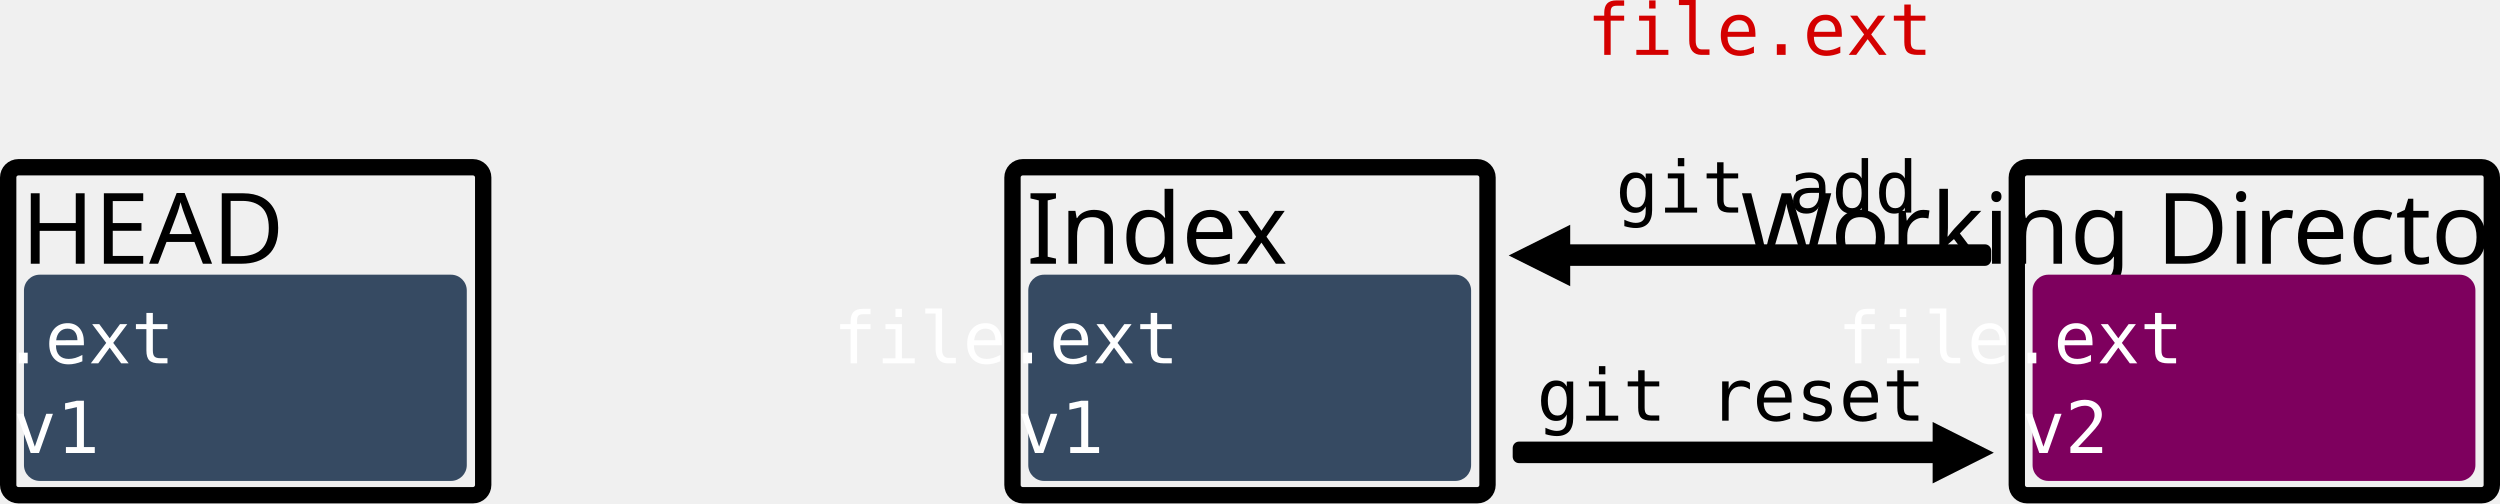
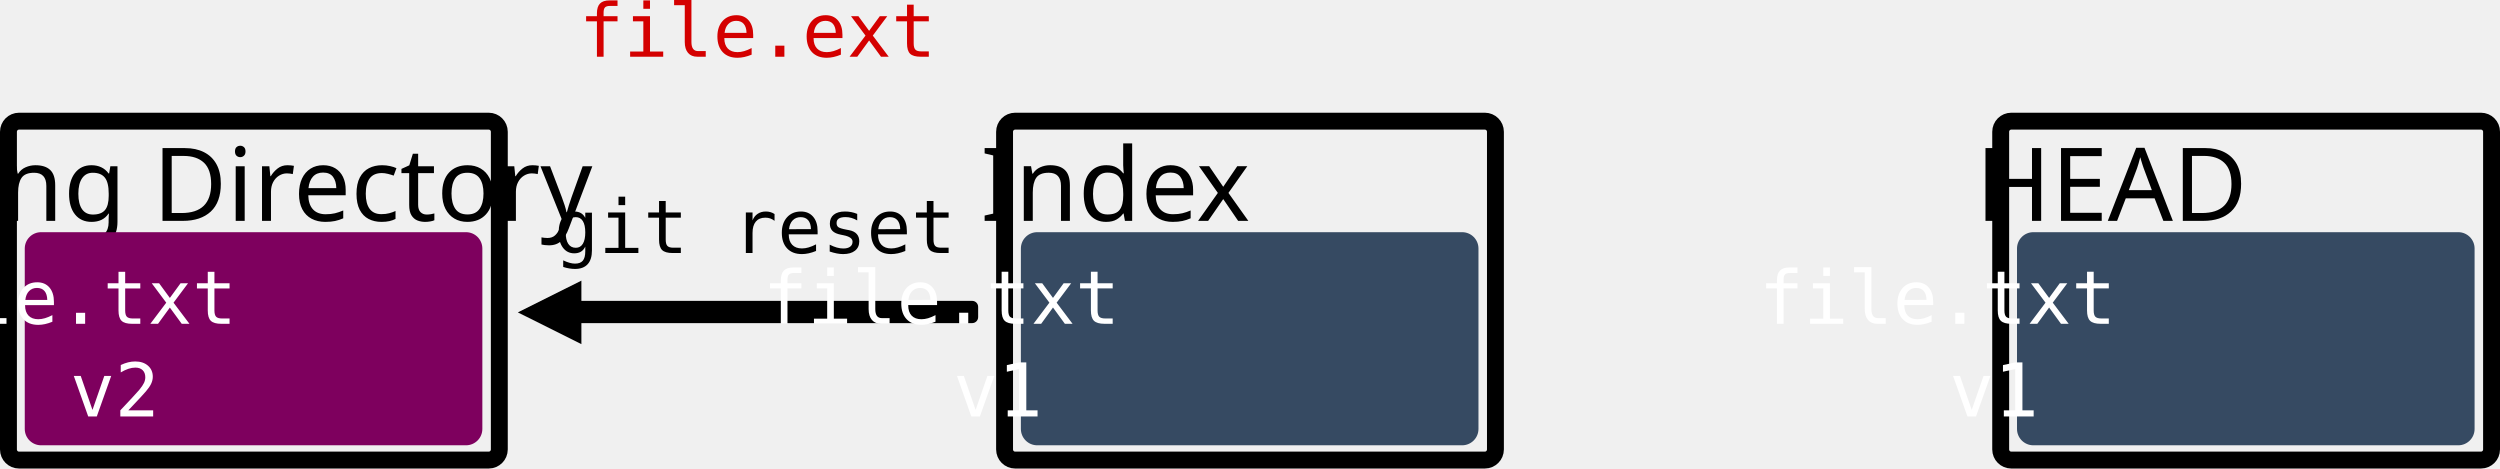
- <svg xmlns="http://www.w3.org/2000/svg" width="528.824mm" height="106.485mm" viewBox="0 0 1873.785 377.308" id="svg7431" version="1.1">
+ <svg xmlns="http://www.w3.org/2000/svg" width="552.477mm" height="103.54mm" viewBox="0 0 1957.594 366.874" id="svg7431" version="1.1">
  <defs id="defs7433" />
-   <g id="layer1" transform="translate(516.8927,-1306.565)">
-     <rect style="fill:none;fill-opacity:1;stroke:#000000;stroke-width:12.255;stroke-linejoin:round;stroke-miterlimit:4;stroke-dasharray:none;stroke-opacity:1" id="rect5047" width="356.038" height="245.825" x="994.727" y="1431.921" ry="7.698" />
-     <text id="text5049" y="1504.24" x="1172.948" style="font-style:normal;font-variant:normal;font-weight:normal;font-stretch:normal;font-size:107.535px;line-height:125%;font-family:Photographs;-inkscape-font-specification:Photographs;letter-spacing:0px;word-spacing:0px;fill:#000000;fill-opacity:1;stroke:none;stroke-width:1px;stroke-linecap:butt;stroke-linejoin:miter;stroke-opacity:1" xml:space="preserve">
-       <tspan style="font-style:normal;font-variant:normal;font-weight:normal;font-stretch:normal;font-size:73.93px;line-height:125%;font-family:Photographs;-inkscape-font-specification:Photographs;text-align:center;text-anchor:middle;fill:#000000;fill-opacity:1" y="1504.24" x="1172.948" id="tspan5051">Working Directory</tspan>
-     </text>
-     <rect ry="7.698" y="1431.921" x="241.981" height="245.825" width="356.038" id="rect5053" style="fill:none;fill-opacity:1;stroke:#000000;stroke-width:12.255;stroke-linejoin:round;stroke-miterlimit:4;stroke-dasharray:none;stroke-opacity:1" />
-     <text xml:space="preserve" style="font-style:normal;font-variant:normal;font-weight:normal;font-stretch:normal;font-size:107.535px;line-height:125%;font-family:Photographs;-inkscape-font-specification:Photographs;letter-spacing:0px;word-spacing:0px;fill:#000000;fill-opacity:1;stroke:none;stroke-width:1px;stroke-linecap:butt;stroke-linejoin:miter;stroke-opacity:1" x="420.202" y="1504.24" id="text5055">
-       <tspan id="tspan5057" x="420.202" y="1504.24" style="font-style:normal;font-variant:normal;font-weight:normal;font-stretch:normal;font-size:73.93px;line-height:125%;font-family:Photographs;-inkscape-font-specification:Photographs;text-align:center;text-anchor:middle;fill:#000000;fill-opacity:1">Index</tspan>
-     </text>
-     <rect style="fill:none;fill-opacity:1;stroke:#000000;stroke-width:12.255;stroke-linejoin:round;stroke-miterlimit:4;stroke-dasharray:none;stroke-opacity:1" id="rect5059" width="356.038" height="245.825" x="-510.765" y="1431.921" ry="7.698" />
-     <text id="text5061" y="1504.24" x="-332.545" style="font-style:normal;font-variant:normal;font-weight:normal;font-stretch:normal;font-size:107.535px;line-height:125%;font-family:Photographs;-inkscape-font-specification:Photographs;letter-spacing:0px;word-spacing:0px;fill:#000000;fill-opacity:1;stroke:none;stroke-width:1px;stroke-linecap:butt;stroke-linejoin:miter;stroke-opacity:1" xml:space="preserve">
-       <tspan style="font-style:normal;font-variant:normal;font-weight:normal;font-stretch:normal;font-size:73.93px;line-height:125%;font-family:Photographs;-inkscape-font-specification:Photographs;text-align:center;text-anchor:middle;fill:#000000;fill-opacity:1" y="1504.24" x="-332.545" id="tspan5063">HEAD</tspan>
-     </text>
-     <g id="g5208" transform="matrix(2.688379,0,0,2.688379,-5998.888,7357.255)">
-       <text xml:space="preserve" style="font-style:normal;font-variant:normal;font-weight:normal;font-stretch:normal;font-size:58.636px;line-height:125%;font-family:Photographs;-inkscape-font-specification:Photographs;letter-spacing:0px;word-spacing:0px;fill:#000000;fill-opacity:1;stroke:none;stroke-width:1px;stroke-linecap:butt;stroke-linejoin:miter;stroke-opacity:1" x="2467.583" y="-2133.407" id="text5073">
-         <tspan id="tspan5075" x="2467.583" y="-2133.407" style="font-style:normal;font-variant:normal;font-weight:normal;font-stretch:normal;font-size:20px;line-height:125%;font-family:monospace;-inkscape-font-specification:monospace;fill:#000000;fill-opacity:1">git reset</tspan>
+   <g id="layer1" transform="translate(-468.9488,-1475.644)">
+     <g transform="matrix(3,0,0,3,-5220.955,30805.383)" id="g5361">
+       <rect ry="2.77" y="-9744.955" x="2418.84" height="88.461" width="128.121" id="rect5363" style="fill:none;fill-opacity:1;stroke:#000000;stroke-width:4.41;stroke-linejoin:round;stroke-miterlimit:4;stroke-dasharray:none;stroke-opacity:1" />
+       <text xml:space="preserve" style="font-style:normal;font-variant:normal;font-weight:normal;font-stretch:normal;font-size:38.697px;line-height:125%;font-family:Photographs;-inkscape-font-specification:Photographs;letter-spacing:0px;word-spacing:0px;fill:#000000;fill-opacity:1;stroke:none;stroke-width:1px;stroke-linecap:butt;stroke-linejoin:miter;stroke-opacity:1" x="2482.973" y="-9718.931" id="text5365">
+         <tspan id="tspan5367" x="2482.973" y="-9718.931" style="font-style:normal;font-variant:normal;font-weight:normal;font-stretch:normal;font-size:26.604px;line-height:125%;font-family:Photographs;-inkscape-font-specification:Photographs;text-align:center;text-anchor:middle;fill:#000000;fill-opacity:1">HEAD</tspan>
      </text>
-       <g transform="matrix(0.9595353,0,0,1,371.3019,380)" id="g5083">
-         <rect transform="matrix(0,1,-1,0,0,0)" ry="1.821" y="-2306.977" x="-2507.565" height="129.28" width="6" id="rect5085" style="fill:#000000;fill-opacity:1;stroke:none;stroke-width:5.8;stroke-linejoin:round;stroke-miterlimit:4;stroke-dasharray:none;stroke-dashoffset:0;stroke-opacity:1" />
-         <path style="fill:#000000;fill-opacity:1;stroke:none;stroke-width:0;stroke-linejoin:miter;stroke-miterlimit:4;stroke-dasharray:none;stroke-opacity:0.624" d="m 2299.717,-2495.905 0,-17.131 17.778,8.565 z" id="path5087" />
+       <g transform="matrix(0.9674199,0,0,0.9674199,-97.82995,-7032.257)" id="g5369">
+         <rect style="opacity:1;fill:#364a62;fill-opacity:1;stroke:none;stroke-width:5.8;stroke-linejoin:round;stroke-miterlimit:4;stroke-dasharray:none;stroke-dashoffset:0;stroke-opacity:1" id="rect5371" width="123.458" height="57.5" x="2605.826" y="-2774.102" ry="4.411" />
+         <text xml:space="preserve" style="font-style:normal;font-variant:normal;font-weight:normal;font-stretch:normal;font-size:58.636px;line-height:125%;font-family:Photographs;-inkscape-font-specification:Photographs;letter-spacing:0px;word-spacing:0px;fill:#ffffff;fill-opacity:1;stroke:none;stroke-width:1px;stroke-linecap:butt;stroke-linejoin:miter;stroke-opacity:1" x="2668.237" y="-2749.381" id="text5373">
+           <tspan id="tspan5375" x="2668.237" y="-2749.381" style="font-style:normal;font-variant:normal;font-weight:normal;font-stretch:normal;font-size:20px;line-height:125%;font-family:monospace;-inkscape-font-specification:monospace;text-align:center;text-anchor:middle;fill:#ffffff;fill-opacity:1">file.txt</tspan>
+           <tspan x="2668.237" y="-2724.381" style="font-style:normal;font-variant:normal;font-weight:normal;font-stretch:normal;font-size:20px;line-height:125%;font-family:monospace;-inkscape-font-specification:monospace;text-align:center;text-anchor:middle;fill:#ffffff;fill-opacity:1" id="tspan5377">v1</tspan>
+         </text>
      </g>
    </g>
-     <g id="g5103" transform="matrix(2.688379,0,0,2.688379,-7504.381,8970.283)">
-       <rect ry="4.411" y="-2774.102" x="2605.826" height="57.5" width="123.458" id="rect5105" style="opacity:1;fill:#364a62;fill-opacity:1;stroke:none;stroke-width:5.8;stroke-linejoin:round;stroke-miterlimit:4;stroke-dasharray:none;stroke-dashoffset:0;stroke-opacity:1" />
-       <text id="text5107" y="-2749.381" x="2668.237" style="font-style:normal;font-variant:normal;font-weight:normal;font-stretch:normal;font-size:58.636px;line-height:125%;font-family:Photographs;-inkscape-font-specification:Photographs;letter-spacing:0px;word-spacing:0px;fill:#ffffff;fill-opacity:1;stroke:none;stroke-width:1px;stroke-linecap:butt;stroke-linejoin:miter;stroke-opacity:1" xml:space="preserve">
-         <tspan style="font-style:normal;font-variant:normal;font-weight:normal;font-stretch:normal;font-size:20px;line-height:125%;font-family:monospace;-inkscape-font-specification:monospace;text-align:center;text-anchor:middle;fill:#ffffff;fill-opacity:1" y="-2749.381" x="2668.237" id="tspan5109">file.ext</tspan>
-         <tspan id="tspan5111" style="font-style:normal;font-variant:normal;font-weight:normal;font-stretch:normal;font-size:20px;line-height:125%;font-family:monospace;-inkscape-font-specification:monospace;text-align:center;text-anchor:middle;fill:#ffffff;fill-opacity:1" y="-2724.381" x="2668.237">v1</tspan>
+     <rect style="fill:none;fill-opacity:1;stroke:#000000;stroke-width:13.23;stroke-linejoin:round;stroke-miterlimit:4;stroke-dasharray:none;stroke-opacity:1" id="rect5379" width="384.364" height="265.382" x="475.564" y="1570.521" ry="8.31" />
+     <text id="text5381" y="1648.594" x="667.962" style="font-style:normal;font-variant:normal;font-weight:normal;font-stretch:normal;font-size:116.09px;line-height:125%;font-family:Photographs;-inkscape-font-specification:Photographs;letter-spacing:0px;word-spacing:0px;fill:#000000;fill-opacity:1;stroke:none;stroke-width:1px;stroke-linecap:butt;stroke-linejoin:miter;stroke-opacity:1" xml:space="preserve">
+       <tspan style="font-style:normal;font-variant:normal;font-weight:normal;font-stretch:normal;font-size:79.812px;line-height:125%;font-family:Photographs;-inkscape-font-specification:Photographs;text-align:center;text-anchor:middle;fill:#000000;fill-opacity:1" y="1648.594" x="667.962" id="tspan5383">Working Directory</tspan>
+     </text>
+     <rect style="opacity:1;fill:#7e005e;fill-opacity:1;stroke:none;stroke-width:5.8;stroke-linejoin:round;stroke-miterlimit:4;stroke-dasharray:none;stroke-dashoffset:0;stroke-opacity:1" id="rect5385" width="358.308" height="166.88" x="488.338" y="1657.45" ry="12.802" />
+     <text xml:space="preserve" style="font-style:normal;font-variant:normal;font-weight:normal;font-stretch:normal;font-size:170.178px;line-height:125%;font-family:Photographs;-inkscape-font-specification:Photographs;letter-spacing:0px;word-spacing:0px;fill:#ffffff;fill-opacity:1;stroke:none;stroke-width:1px;stroke-linecap:butt;stroke-linejoin:miter;stroke-opacity:1" x="669.47" y="1729.198" id="text5387">
+       <tspan id="tspan5389" x="669.47" y="1729.198" style="font-style:normal;font-variant:normal;font-weight:normal;font-stretch:normal;font-size:58.045px;line-height:125%;font-family:monospace;-inkscape-font-specification:monospace;text-align:center;text-anchor:middle;fill:#ffffff;fill-opacity:1">file.txt</tspan>
+       <tspan x="669.47" y="1801.755" style="font-style:normal;font-variant:normal;font-weight:normal;font-stretch:normal;font-size:58.045px;line-height:125%;font-family:monospace;-inkscape-font-specification:monospace;text-align:center;text-anchor:middle;fill:#ffffff;fill-opacity:1" id="tspan5391">v2</tspan>
+     </text>
+     <text xml:space="preserve" style="font-style:normal;font-variant:normal;font-weight:normal;font-stretch:normal;font-size:170.178px;line-height:125%;font-family:Photographs;-inkscape-font-specification:Photographs;letter-spacing:0px;word-spacing:0px;fill:#000000;fill-opacity:1;stroke:none;stroke-width:1px;stroke-linecap:butt;stroke-linejoin:miter;stroke-opacity:1" x="902.924" y="1673.772" id="text5414">
+       <tspan id="tspan5416" x="902.924" y="1673.772" style="font-style:normal;font-variant:normal;font-weight:normal;font-stretch:normal;font-size:58.045px;line-height:125%;font-family:monospace;-inkscape-font-specification:monospace;fill:#000000;fill-opacity:1">git reset</tspan>
+     </text>
+     <rect transform="matrix(0,1,-1,0,0,0)" ry="4.679" y="-1234.872" x="1711.239" height="332.24" width="17.414" id="rect5420" style="fill:#000000;fill-opacity:1;stroke:none;stroke-width:5.8;stroke-linejoin:round;stroke-miterlimit:4;stroke-dasharray:none;stroke-dashoffset:0;stroke-opacity:1" />
+     <path id="path5422" d="m 924.199,1695.398 0,49.718 -49.764,-24.859 z" style="fill:#000000;fill-opacity:1;stroke:none;stroke-width:0;stroke-linejoin:miter;stroke-miterlimit:4;stroke-dasharray:none;stroke-opacity:0.624" />
+     <text xml:space="preserve" style="font-style:normal;font-variant:normal;font-weight:normal;font-stretch:normal;font-size:170.178px;line-height:125%;font-family:Photographs;-inkscape-font-specification:Photographs;letter-spacing:0px;word-spacing:0px;fill:#d40000;fill-opacity:1;stroke:none;stroke-width:1px;stroke-linecap:butt;stroke-linejoin:miter;stroke-opacity:1" x="922.369" y="1520.057" id="text5426">
+       <tspan id="tspan5428" x="922.369" y="1520.057" style="font-style:normal;font-variant:normal;font-weight:normal;font-stretch:normal;font-size:58.045px;line-height:125%;font-family:monospace;-inkscape-font-specification:monospace;fill:#d40000;fill-opacity:1">file.ext</tspan>
+     </text>
+     <g transform="matrix(3,0,0,3,-6000.955,30805.383)" id="g5430">
+       <rect ry="2.77" y="-9744.955" x="2418.84" height="88.461" width="128.121" id="rect5432" style="fill:none;fill-opacity:1;stroke:#000000;stroke-width:4.41;stroke-linejoin:round;stroke-miterlimit:4;stroke-dasharray:none;stroke-opacity:1" />
+       <text xml:space="preserve" style="font-style:normal;font-variant:normal;font-weight:normal;font-stretch:normal;font-size:38.697px;line-height:125%;font-family:Photographs;-inkscape-font-specification:Photographs;letter-spacing:0px;word-spacing:0px;fill:#000000;fill-opacity:1;stroke:none;stroke-width:1px;stroke-linecap:butt;stroke-linejoin:miter;stroke-opacity:1" x="2482.973" y="-9718.931" id="text5434">
+         <tspan id="tspan5436" x="2482.973" y="-9718.931" style="font-style:normal;font-variant:normal;font-weight:normal;font-stretch:normal;font-size:26.604px;line-height:125%;font-family:Photographs;-inkscape-font-specification:Photographs;text-align:center;text-anchor:middle;fill:#000000;fill-opacity:1">Index</tspan>
      </text>
-     </g>
-     <g transform="matrix(2.688379,0,0,2.688379,-6751.635,8970.283)" id="g5113">
-       <rect style="opacity:1;fill:#364a62;fill-opacity:1;stroke:none;stroke-width:5.8;stroke-linejoin:round;stroke-miterlimit:4;stroke-dasharray:none;stroke-dashoffset:0;stroke-opacity:1" id="rect5115" width="123.458" height="57.5" x="2605.826" y="-2774.102" ry="4.411" />
-       <text xml:space="preserve" style="font-style:normal;font-variant:normal;font-weight:normal;font-stretch:normal;font-size:58.636px;line-height:125%;font-family:Photographs;-inkscape-font-specification:Photographs;letter-spacing:0px;word-spacing:0px;fill:#ffffff;fill-opacity:1;stroke:none;stroke-width:1px;stroke-linecap:butt;stroke-linejoin:miter;stroke-opacity:1" x="2668.237" y="-2749.381" id="text5117">
-         <tspan id="tspan5119" x="2668.237" y="-2749.381" style="font-style:normal;font-variant:normal;font-weight:normal;font-stretch:normal;font-size:20px;line-height:125%;font-family:monospace;-inkscape-font-specification:monospace;text-align:center;text-anchor:middle;fill:#ffffff;fill-opacity:1">file.ext</tspan>
-         <tspan x="2668.237" y="-2724.381" style="font-style:normal;font-variant:normal;font-weight:normal;font-stretch:normal;font-size:20px;line-height:125%;font-family:monospace;-inkscape-font-specification:monospace;text-align:center;text-anchor:middle;fill:#ffffff;fill-opacity:1" id="tspan5121">v1</tspan>
-       </text>
-     </g>
-     <text xml:space="preserve" style="font-style:normal;font-variant:normal;font-weight:normal;font-stretch:normal;font-size:157.637px;line-height:125%;font-family:Photographs;-inkscape-font-specification:Photographs;letter-spacing:0px;word-spacing:0px;fill:#d40000;fill-opacity:1;stroke:none;stroke-width:1px;stroke-linecap:butt;stroke-linejoin:miter;stroke-opacity:1" x="672.531" y="1347.705" id="text5133">
-       <tspan id="tspan5135" x="672.531" y="1347.705" style="font-style:normal;font-variant:normal;font-weight:normal;font-stretch:normal;font-size:53.768px;line-height:125%;font-family:monospace;-inkscape-font-specification:monospace;fill:#d40000;fill-opacity:1">file.ext</tspan>
-     </text>
-     <g id="g5168" transform="matrix(2.688379,0,0,2.688379,-5998.888,8378.839)">
-       <rect style="opacity:1;fill:#7e005e;fill-opacity:1;stroke:none;stroke-width:5.8;stroke-linejoin:round;stroke-miterlimit:4;stroke-dasharray:none;stroke-dashoffset:0;stroke-opacity:1" id="rect5170" width="123.458" height="57.5" x="2605.826" y="-2554.102" ry="4.411" />
-       <text xml:space="preserve" style="font-style:normal;font-variant:normal;font-weight:normal;font-stretch:normal;font-size:58.636px;line-height:125%;font-family:Photographs;-inkscape-font-specification:Photographs;letter-spacing:0px;word-spacing:0px;fill:#ffffff;fill-opacity:1;stroke:none;stroke-width:1px;stroke-linecap:butt;stroke-linejoin:miter;stroke-opacity:1" x="2668.237" y="-2529.381" id="text5172">
-         <tspan id="tspan5174" x="2668.237" y="-2529.381" style="font-style:normal;font-variant:normal;font-weight:normal;font-stretch:normal;font-size:20px;line-height:125%;font-family:monospace;-inkscape-font-specification:monospace;text-align:center;text-anchor:middle;fill:#ffffff;fill-opacity:1">file.ext</tspan>
-         <tspan x="2668.237" y="-2504.381" style="font-style:normal;font-variant:normal;font-weight:normal;font-stretch:normal;font-size:20px;line-height:125%;font-family:monospace;-inkscape-font-specification:monospace;text-align:center;text-anchor:middle;fill:#ffffff;fill-opacity:1" id="tspan5176">v2</tspan>
-       </text>
-     </g>
-     <g id="g5229" transform="matrix(2.688379,0,0,2.688379,-5998.888,7733.628)">
-       <text id="text5231" y="-2331.407" x="2489.583" style="font-style:normal;font-variant:normal;font-weight:normal;font-stretch:normal;font-size:58.636px;line-height:125%;font-family:Photographs;-inkscape-font-specification:Photographs;letter-spacing:0px;word-spacing:0px;fill:#000000;fill-opacity:1;stroke:none;stroke-width:1px;stroke-linecap:butt;stroke-linejoin:miter;stroke-opacity:1" xml:space="preserve">
-         <tspan style="font-style:normal;font-variant:normal;font-weight:normal;font-stretch:normal;font-size:20px;line-height:125%;font-family:monospace;-inkscape-font-specification:monospace;fill:#000000;fill-opacity:1" y="-2331.407" x="2489.583" id="tspan5233">git add</tspan>
-       </text>
-       <g id="g5235" transform="matrix(0.9645125,0,0,1,359.0595,240)">
-         <rect transform="matrix(0,1,-1,0,0,0)" ry="1.796" y="-2317.477" x="-2562.565" height="127.53" width="6" id="rect5237" style="fill:#000000;fill-opacity:1;stroke:none;stroke-width:5.8;stroke-linejoin:round;stroke-miterlimit:4;stroke-dasharray:none;stroke-dashoffset:0;stroke-opacity:1" />
-         <path id="path5239" d="m 2195.776,-2568.023 0,17.131 -17.778,-8.565 z" style="fill:#000000;fill-opacity:1;stroke:none;stroke-width:0;stroke-linejoin:miter;stroke-miterlimit:4;stroke-dasharray:none;stroke-opacity:0.624" />
+       <g transform="matrix(0.9674199,0,0,0.9674199,-97.82995,-7032.257)" id="g5438">
+         <rect style="opacity:1;fill:#364a62;fill-opacity:1;stroke:none;stroke-width:5.8;stroke-linejoin:round;stroke-miterlimit:4;stroke-dasharray:none;stroke-dashoffset:0;stroke-opacity:1" id="rect5440" width="123.458" height="57.5" x="2605.826" y="-2774.102" ry="4.411" />
+         <text xml:space="preserve" style="font-style:normal;font-variant:normal;font-weight:normal;font-stretch:normal;font-size:58.636px;line-height:125%;font-family:Photographs;-inkscape-font-specification:Photographs;letter-spacing:0px;word-spacing:0px;fill:#ffffff;fill-opacity:1;stroke:none;stroke-width:1px;stroke-linecap:butt;stroke-linejoin:miter;stroke-opacity:1" x="2668.237" y="-2749.381" id="text5442">
+           <tspan id="tspan5444" x="2668.237" y="-2749.381" style="font-style:normal;font-variant:normal;font-weight:normal;font-stretch:normal;font-size:20px;line-height:125%;font-family:monospace;-inkscape-font-specification:monospace;text-align:center;text-anchor:middle;fill:#ffffff;fill-opacity:1">file.txt</tspan>
+           <tspan x="2668.237" y="-2724.381" style="font-style:normal;font-variant:normal;font-weight:normal;font-stretch:normal;font-size:20px;line-height:125%;font-family:monospace;-inkscape-font-specification:monospace;text-align:center;text-anchor:middle;fill:#ffffff;fill-opacity:1" id="tspan5446">v1</tspan>
+         </text>
      </g>
    </g>
  </g>
</svg>
